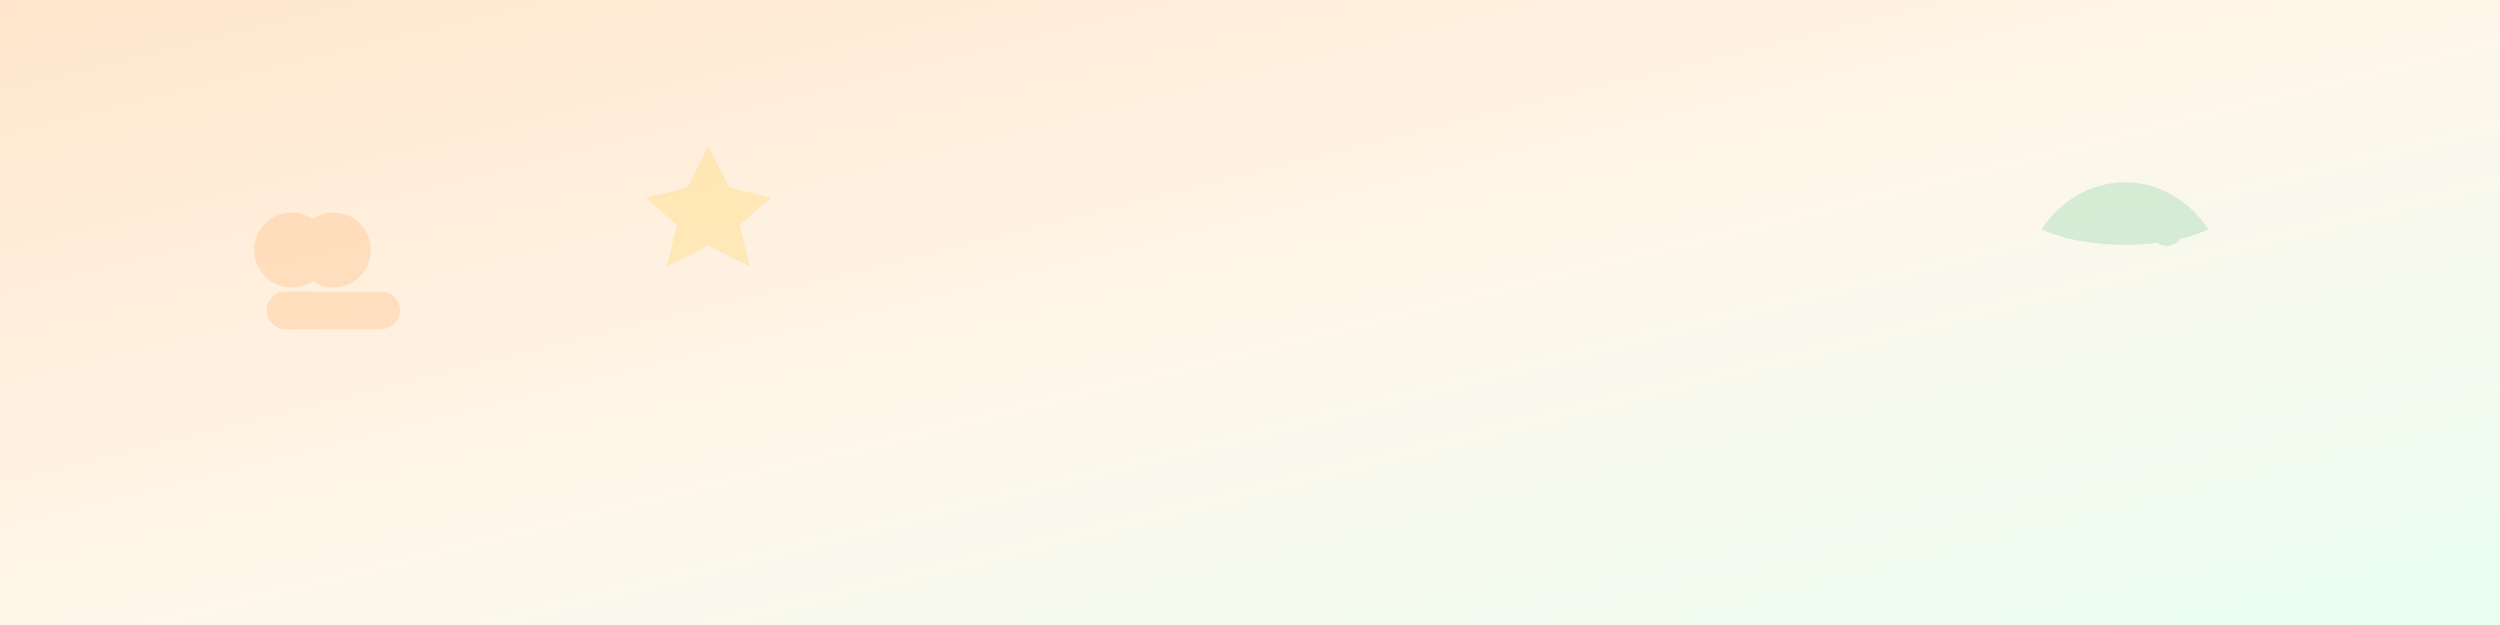
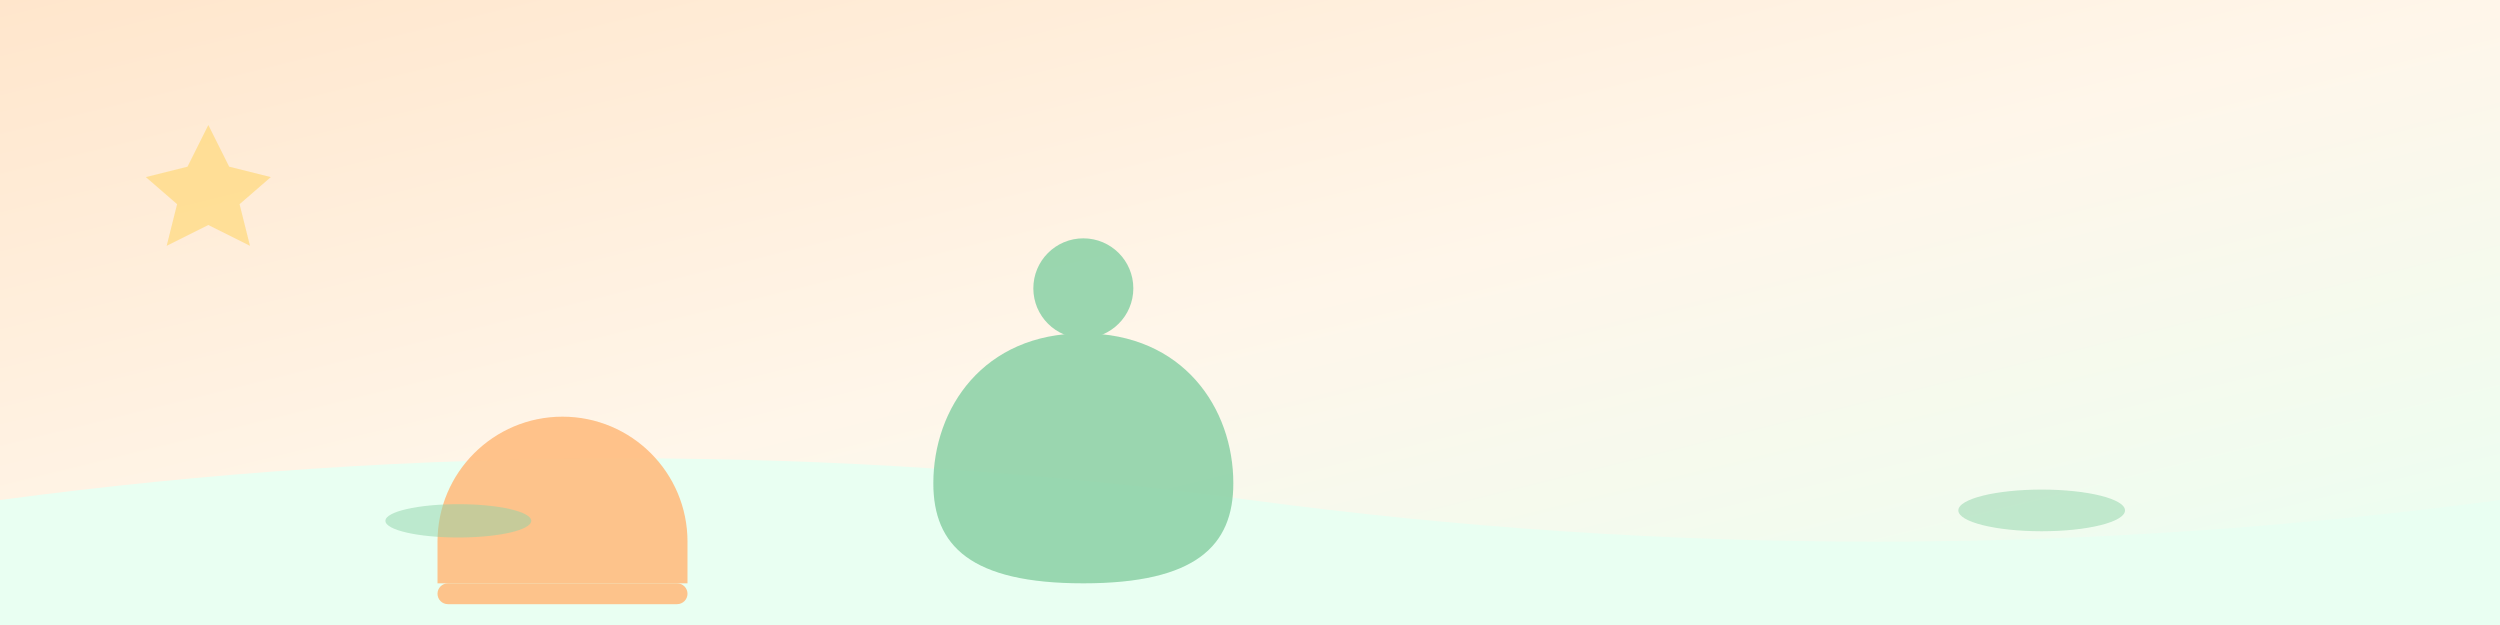
<svg xmlns="http://www.w3.org/2000/svg" viewBox="0 0 1200 300" preserveAspectRatio="none">
  <defs>
    <linearGradient id="bg" x1="0" x2="1" y1="0" y2="1">
      <stop offset="0" stop-color="#ffe6cc" />
      <stop offset="0.5" stop-color="#fff6ea" />
      <stop offset="1" stop-color="#e9fff2" />
    </linearGradient>
  </defs>
  <rect width="1200" height="300" fill="url(#bg)" />
-   <g fill="#ffbd80" opacity="0.35">
-     <circle cx="140" cy="120" r="18" />
-     <circle cx="160" cy="120" r="18" />
-     <rect x="128" y="140" width="64" height="18" rx="9" />
+   <g fill="#ffd66b" opacity="0.6">
+     <polygon points="100,60 110,80 130,85 115,98 120,118 100,108 80,118 85,98 70,85 90,80" />
  </g>
-   <g fill="#8fd3a9" opacity="0.35">
-     <path d="M980 110c20-30 60-30 80 0c-20 10-60 10-80 0z" />
-     <circle cx="1040" cy="110" r="8" />
+   <path d="M0 240 Q 300 200 600 240 T 1200 240 V 300 H 0 Z" fill="#e9fff2" />
+   <g transform="translate(520,160) scale(1.2)" fill="#8fd3a9" opacity="0.9">
+     <rect x="-50" y="70" width="100" height="16" rx="8" />
+     <path d="M0,0 c40,0 60,30 60,60 c0,25 -15,40 -60,40 c-45,0 -60,-15 -60,-40 c0,-30 20,-60 60,-60 z" />
+     <circle cx="0" cy="-18" r="20" />
+     <path d="M-8,40 c4,-6 8,-6 12,0 c-2,10 -10,10 -12,0 z" />
  </g>
-   <g fill="#ffd66b" opacity="0.35">
-     <polygon points="340,70 350,90 370,95 355,108 360,128 340,118 320,128 325,108 310,95 330,90" />
+   <g transform="translate(210,200)" fill="#ffbd80" opacity="0.9">
+     <path d="M0,60 A60,60 0 0 1 120,60 L120,80 L0,80 Z" />
+     <rect x="0" y="80" width="120" height="10" rx="5" />
+   </g>
+   <g fill="#8fd3a9" opacity="0.5">
+     <ellipse cx="220" cy="250" rx="35" ry="8" />
+     <ellipse cx="980" cy="245" rx="40" ry="10" />
  </g>
</svg>
